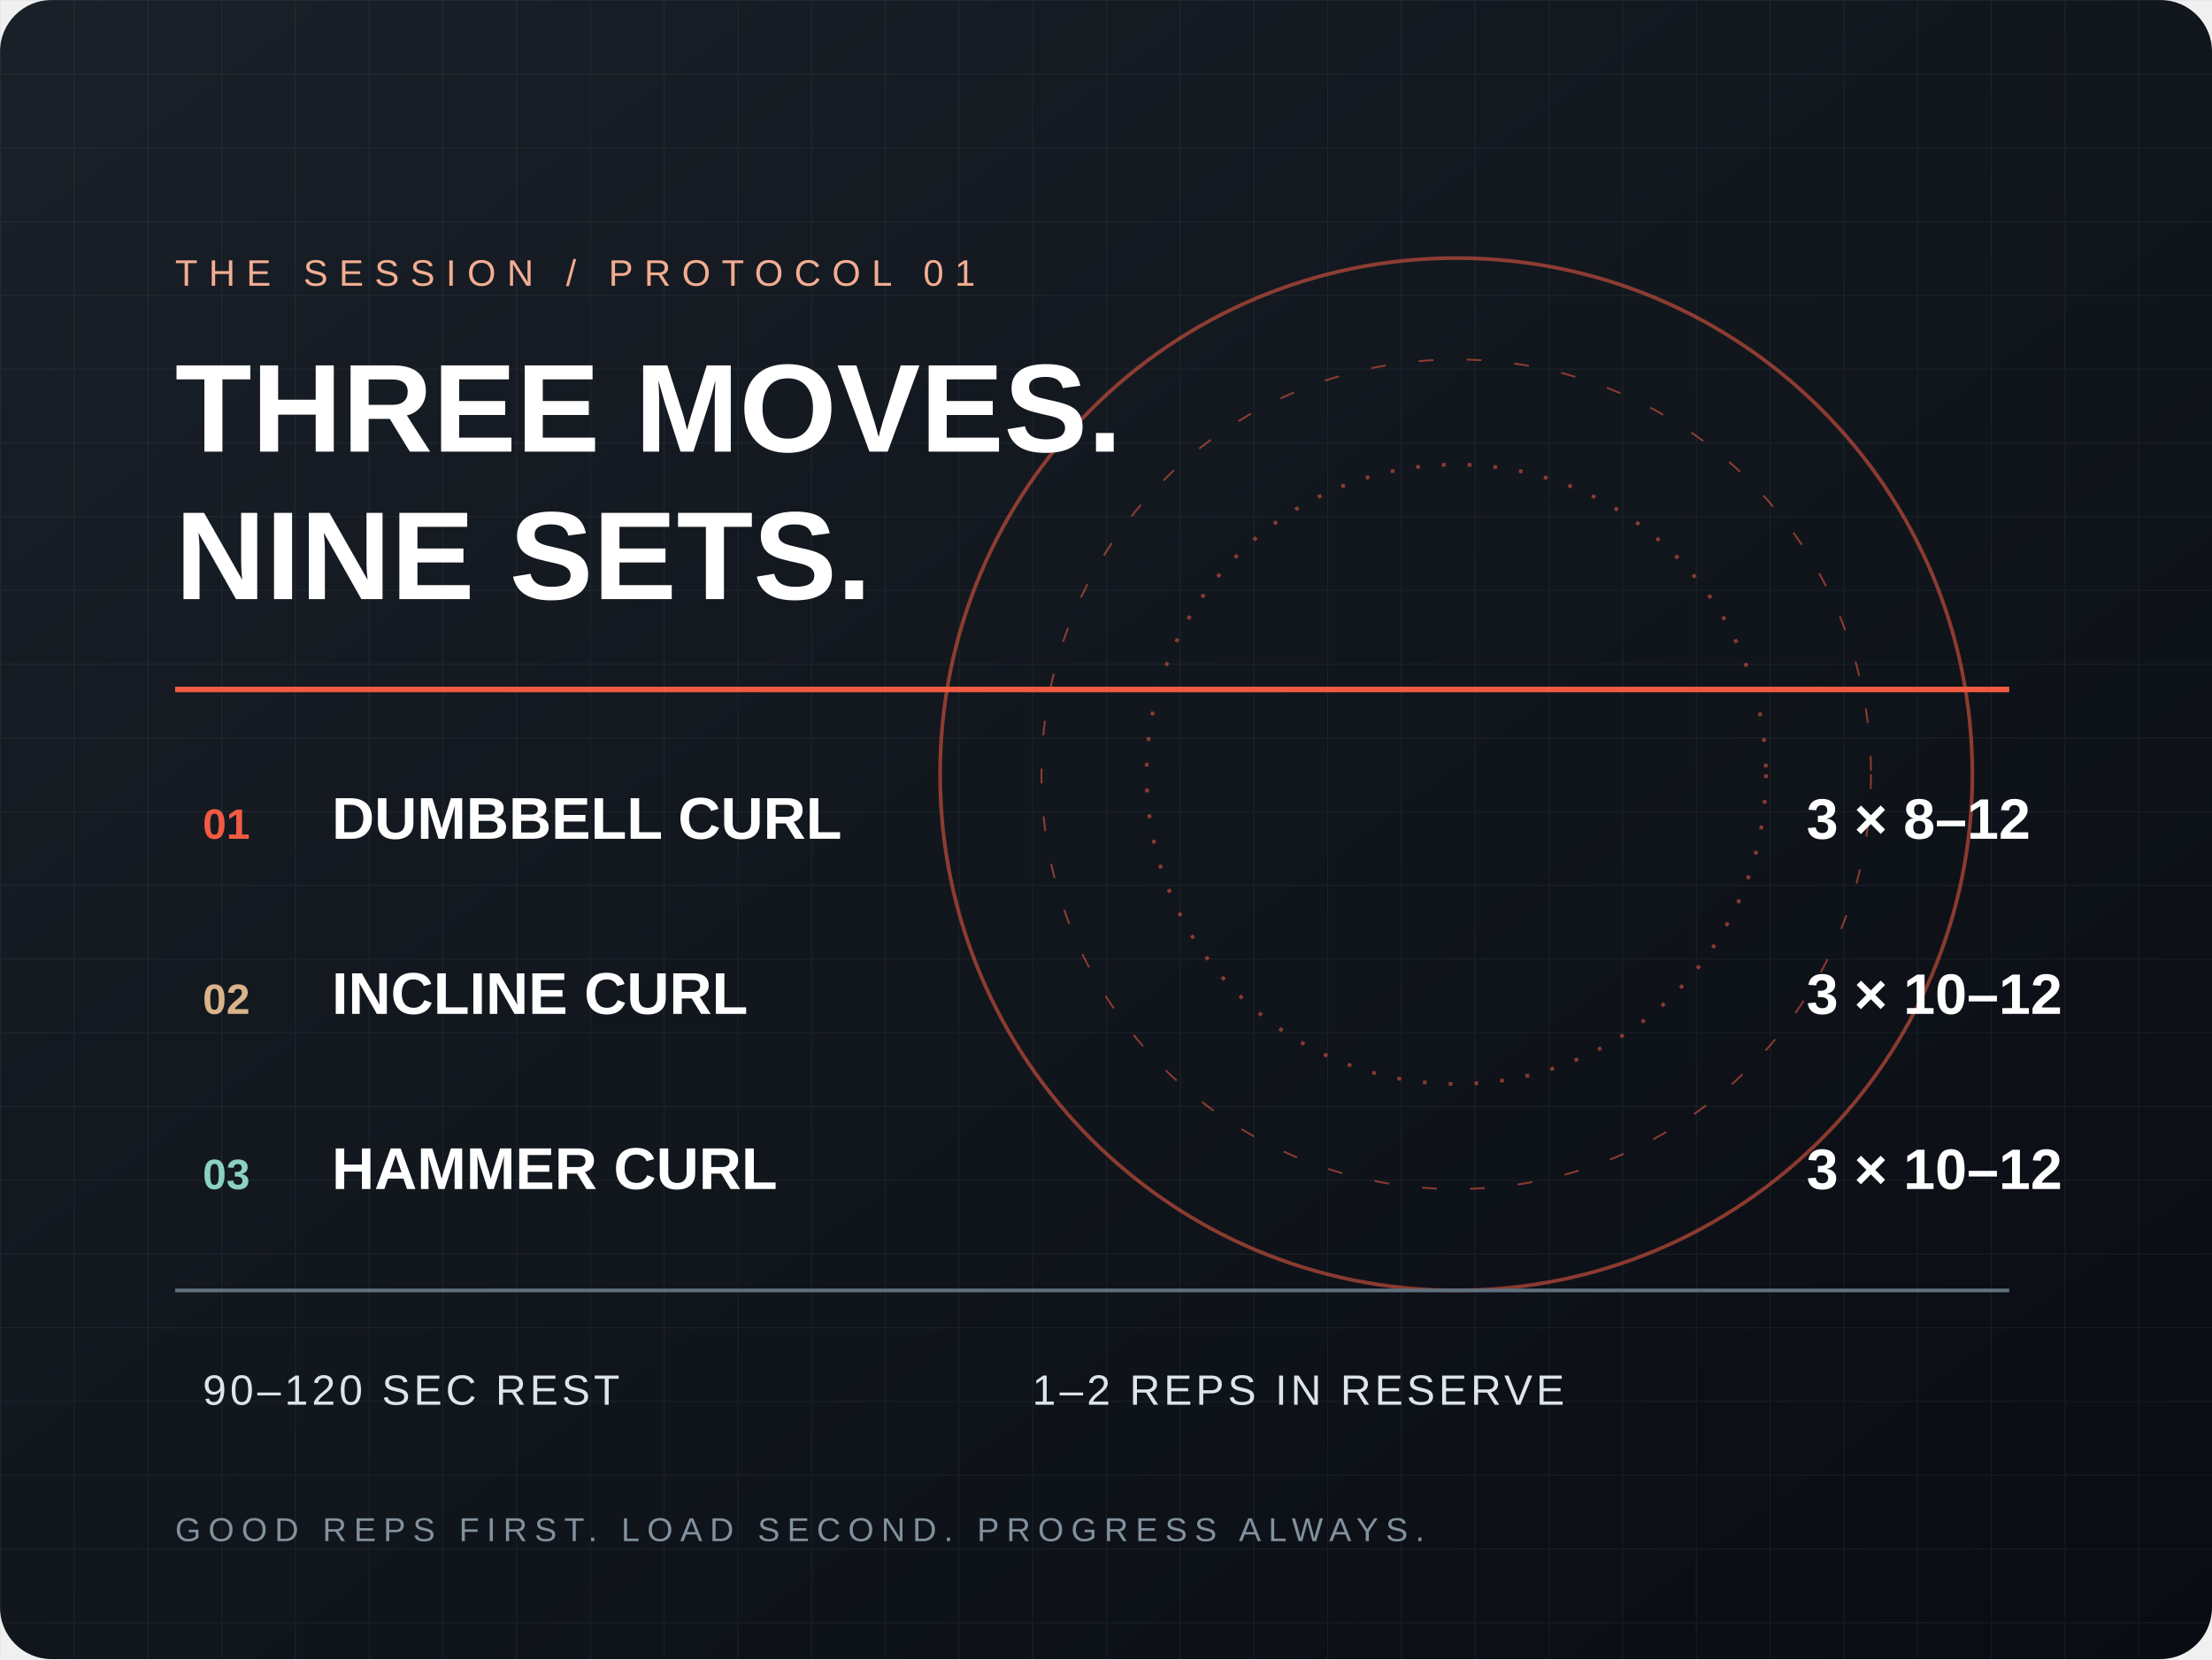
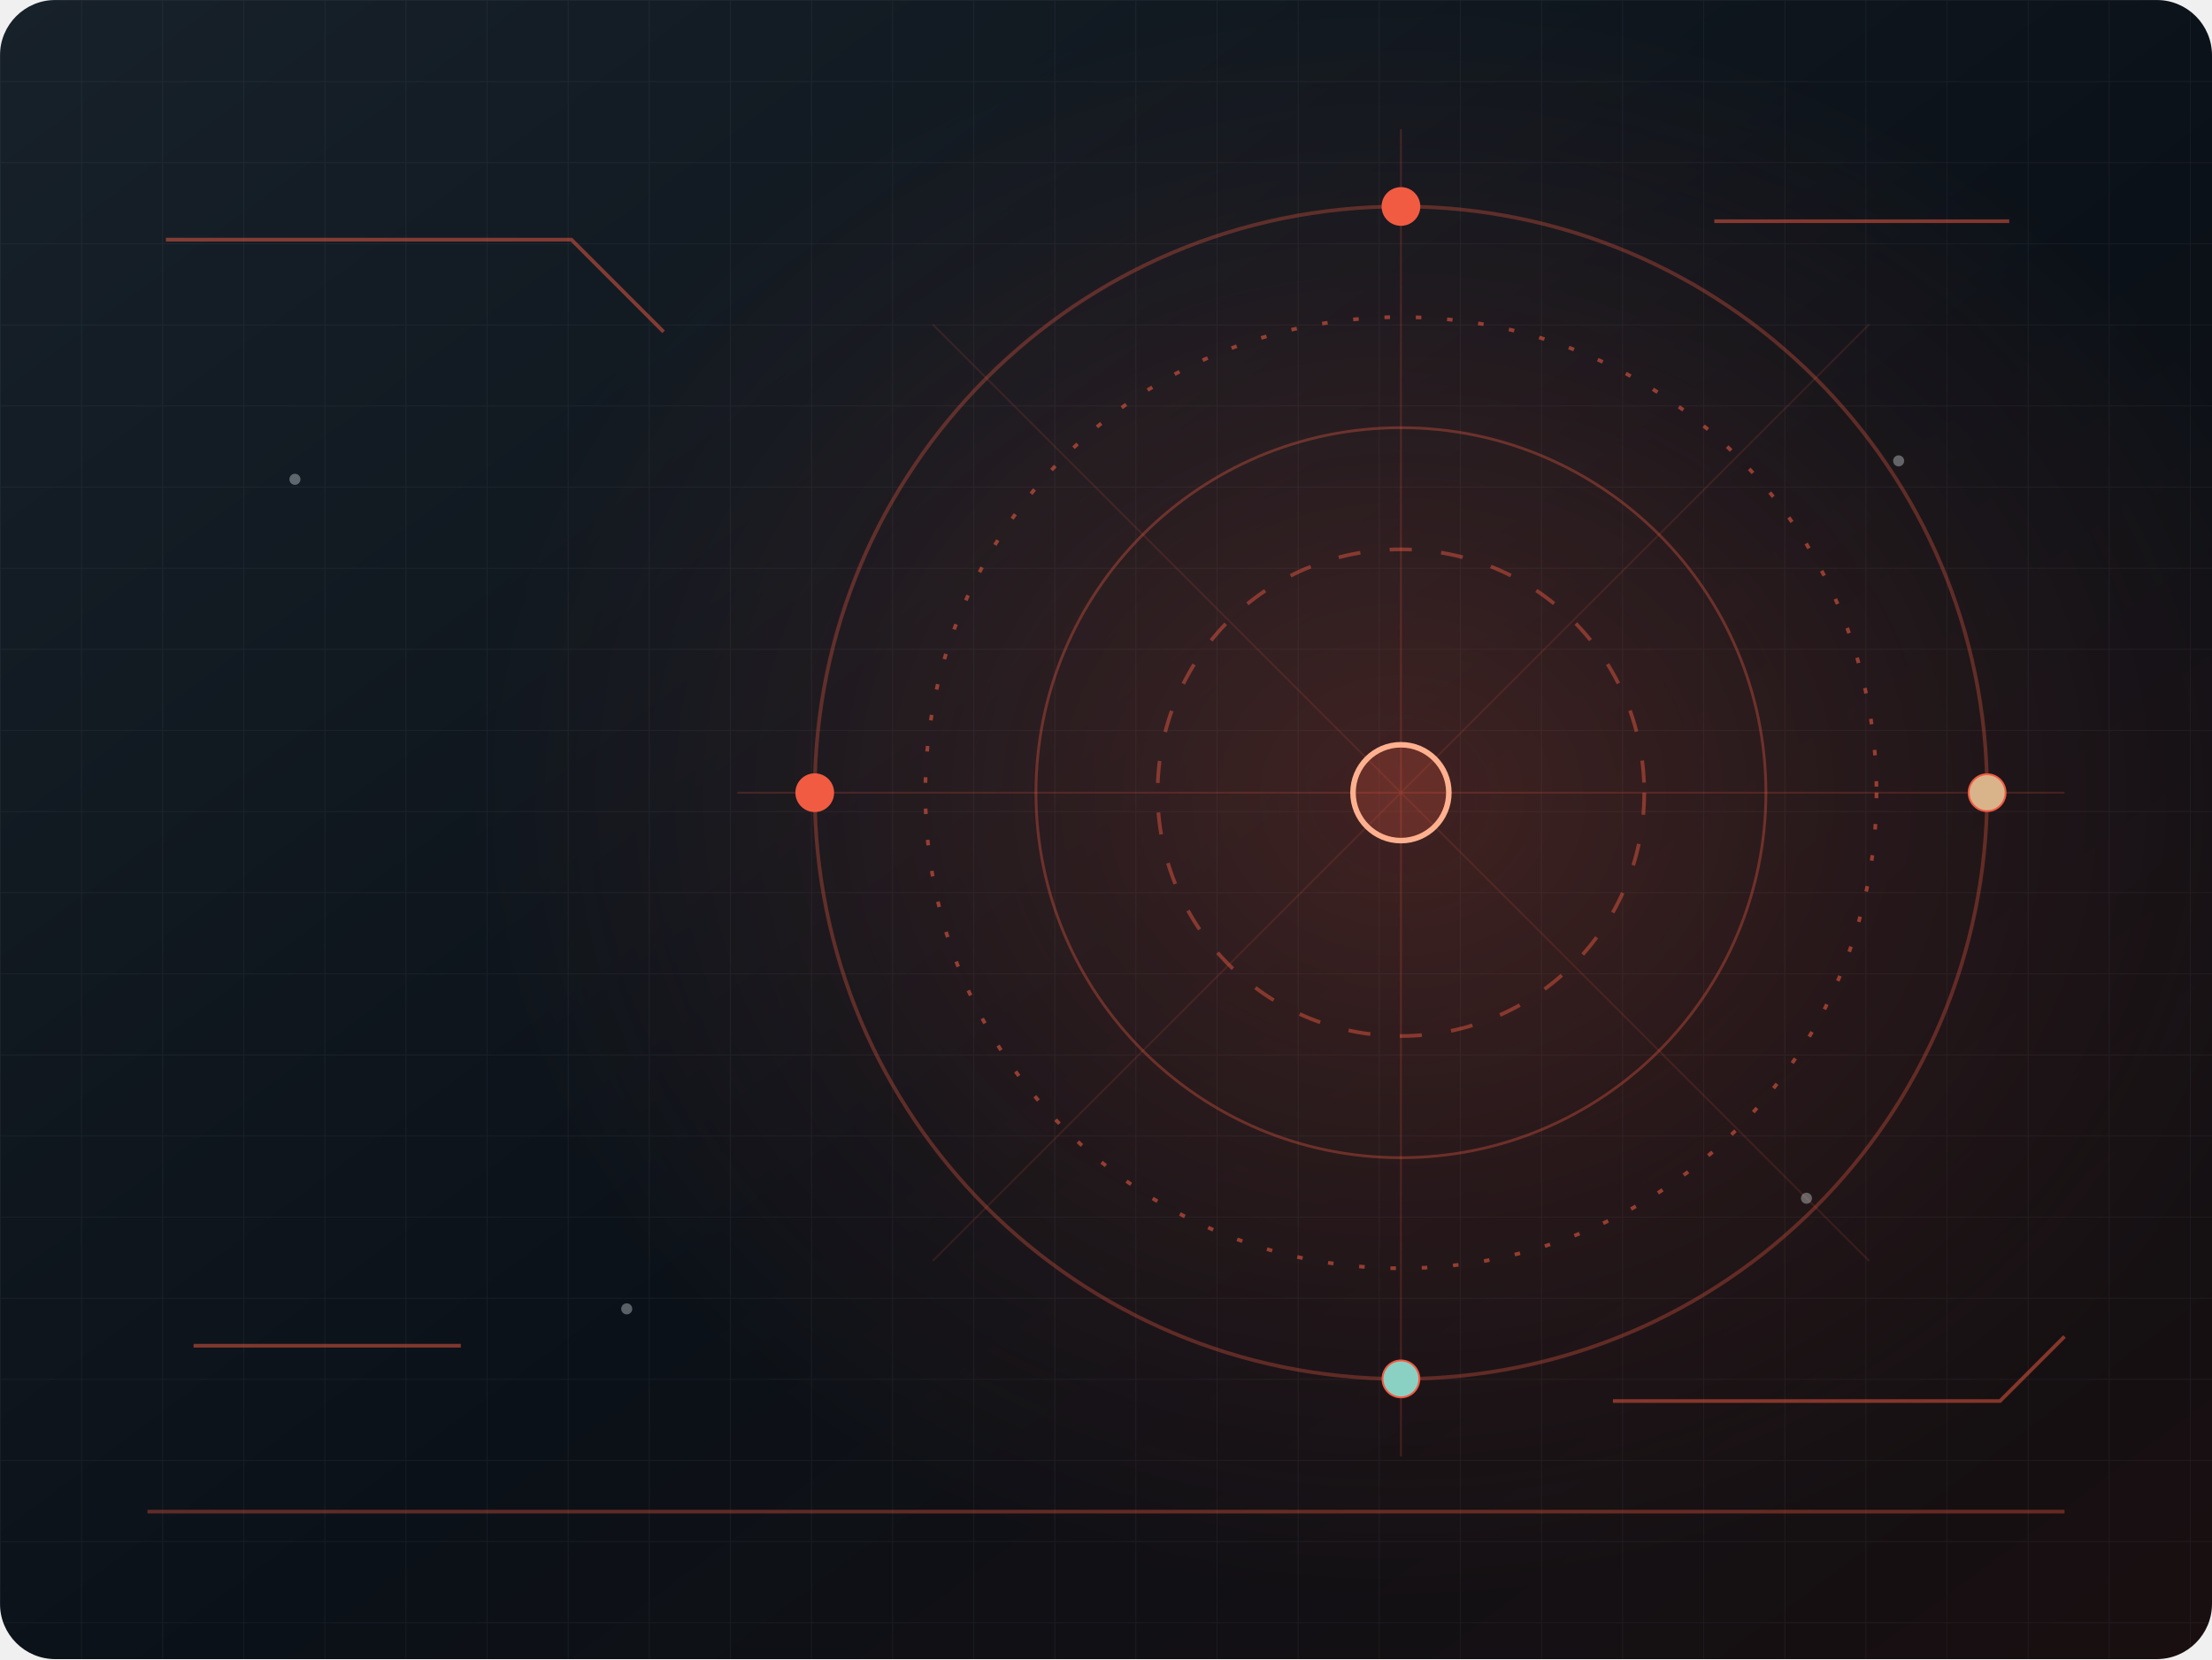
<svg xmlns="http://www.w3.org/2000/svg" viewBox="0 0 1200 900">
  <defs>
    <linearGradient id="bg" x2="1" y2="1">
-       <stop stop-color="#1a2028" />
-       <stop offset="1" stop-color="#090c12" />
+       <stop stop-color="#17212a" />
+       <stop offset=".55" stop-color="#0b1118" />
+       <stop offset="1" stop-color="#190f10" />
    </linearGradient>
-     <linearGradient id="red" x2="1" y2="1">
-       <stop stop-color="#ffb18f" />
-       <stop offset="1" stop-color="#f15b42" />
-     </linearGradient>
-     <pattern id="grid" width="40" height="40" patternUnits="userSpaceOnUse">
-       <path d="M40 0H0V40" fill="none" stroke="#8999a5" stroke-opacity=".1" />
+     <radialGradient id="glow">
+       <stop stop-color="#f15b42" stop-opacity=".23" />
+       <stop offset=".64" stop-color="#f15b42" stop-opacity=".07" />
+       <stop offset="1" stop-color="#f15b42" stop-opacity="0" />
+     </radialGradient>
+     <pattern id="grid" width="44" height="44" patternUnits="userSpaceOnUse">
+       <path d="M44 0H0V44" fill="none" stroke="#90a1ac" stroke-opacity=".08" />
    </pattern>
  </defs>
-   <rect width="1200" height="900" rx="28" fill="url(#bg)" />
-   <rect width="1200" height="900" fill="url(#grid)" />
-   <g fill="none" stroke="#f15b42" opacity=".55">
-     <circle cx="790" cy="420" r="280" stroke-width="2" />
-     <circle cx="790" cy="420" r="225" stroke-width="1" stroke-dasharray="8 18" />
-     <circle cx="790" cy="420" r="168" stroke-width="2" stroke-dasharray="2 12" />
+   <rect width="1200" height="900" rx="30" fill="url(#bg)" />
+   <rect width="1200" height="900" rx="30" fill="url(#grid)" />
+   <ellipse cx="760" cy="432" rx="510" ry="440" fill="url(#glow)" />
+   <g fill="none" stroke="#f15b42" transform="translate(760 430)">
+     <circle r="318" stroke-width="2" opacity=".32" />
+     <circle r="258" stroke-width="2" stroke-dasharray="3 14" opacity=".56" />
+     <circle r="198" stroke-width="1.5" opacity=".34" />
+     <circle r="132" stroke-width="2" stroke-dasharray="12 16" opacity=".45" />
+     <path d="M-360 0H360M0-360V360" stroke-width="1" opacity=".2" />
+     <path d="M-254-254L254 254M254-254L-254 254" stroke-width="1" opacity=".13" />
+     <circle r="26" fill="#f15b42" fill-opacity=".22" stroke="#ffb18f" stroke-width="3" />
+     <circle cx="0" cy="-318" r="10" fill="#f15b42" />
+     <circle cx="318" cy="0" r="10" fill="#d9b48a" />
+     <circle cx="0" cy="318" r="10" fill="#8bd1c3" />
+     <circle cx="-318" cy="0" r="10" fill="#f15b42" />
  </g>
-   <g font-family="Arial,sans-serif">
-     <text x="95" y="155" fill="#f3ad91" font-size="20" letter-spacing="6">THE SESSION / PROTOCOL 01</text>
-     <text x="95" y="245" fill="#fff" font-size="68" font-weight="900">THREE MOVES.</text>
-     <text x="95" y="325" fill="#fff" font-size="68" font-weight="900">NINE SETS.</text>
-     <path d="M95 374H1090" stroke="#f15b42" stroke-width="3" />
-     <text x="110" y="455" fill="#f15b42" font-size="23" font-weight="800">01</text>
-     <text x="180" y="455" fill="#fff" font-size="32" font-weight="800">DUMBBELL CURL</text>
-     <text x="980" y="455" fill="#fff" font-size="31" font-weight="800">3 × 8–12</text>
-     <text x="110" y="550" fill="#d9b48a" font-size="23" font-weight="800">02</text>
-     <text x="180" y="550" fill="#fff" font-size="32" font-weight="800">INCLINE CURL</text>
-     <text x="980" y="550" fill="#fff" font-size="31" font-weight="800">3 × 10–12</text>
-     <text x="110" y="645" fill="#8bd1c3" font-size="23" font-weight="800">03</text>
-     <text x="180" y="645" fill="#fff" font-size="32" font-weight="800">HAMMER CURL</text>
-     <text x="980" y="645" fill="#fff" font-size="31" font-weight="800">3 × 10–12</text>
-     <path d="M95 700H1090" stroke="#60717e" stroke-width="2" />
-     <text x="110" y="762" fill="#dce5e8" font-size="23" letter-spacing="2">90–120 SEC REST</text>
-     <text x="560" y="762" fill="#dce5e8" font-size="23" letter-spacing="2">1–2 REPS IN RESERVE</text>
-     <text x="95" y="836" fill="#81919d" font-size="18" letter-spacing="4">GOOD REPS FIRST. LOAD SECOND. PROGRESS ALWAYS.</text>
+   <g stroke="#f15b42" stroke-width="2" opacity=".5" fill="none">
+     <path d="M90 130H310L360 180M875 760H1085L1120 725" />
+     <path d="M105 730H250M930 120H1090" />
  </g>
+   <g fill="#d9e1e6" opacity=".38">
+     <circle cx="160" cy="260" r="3" />
+     <circle cx="1030" cy="250" r="3" />
+     <circle cx="340" cy="710" r="3" />
+     <circle cx="980" cy="650" r="3" />
+   </g>
+   <path d="M80 820H1120" stroke="#f15b42" stroke-opacity=".36" stroke-width="2" />
</svg>
